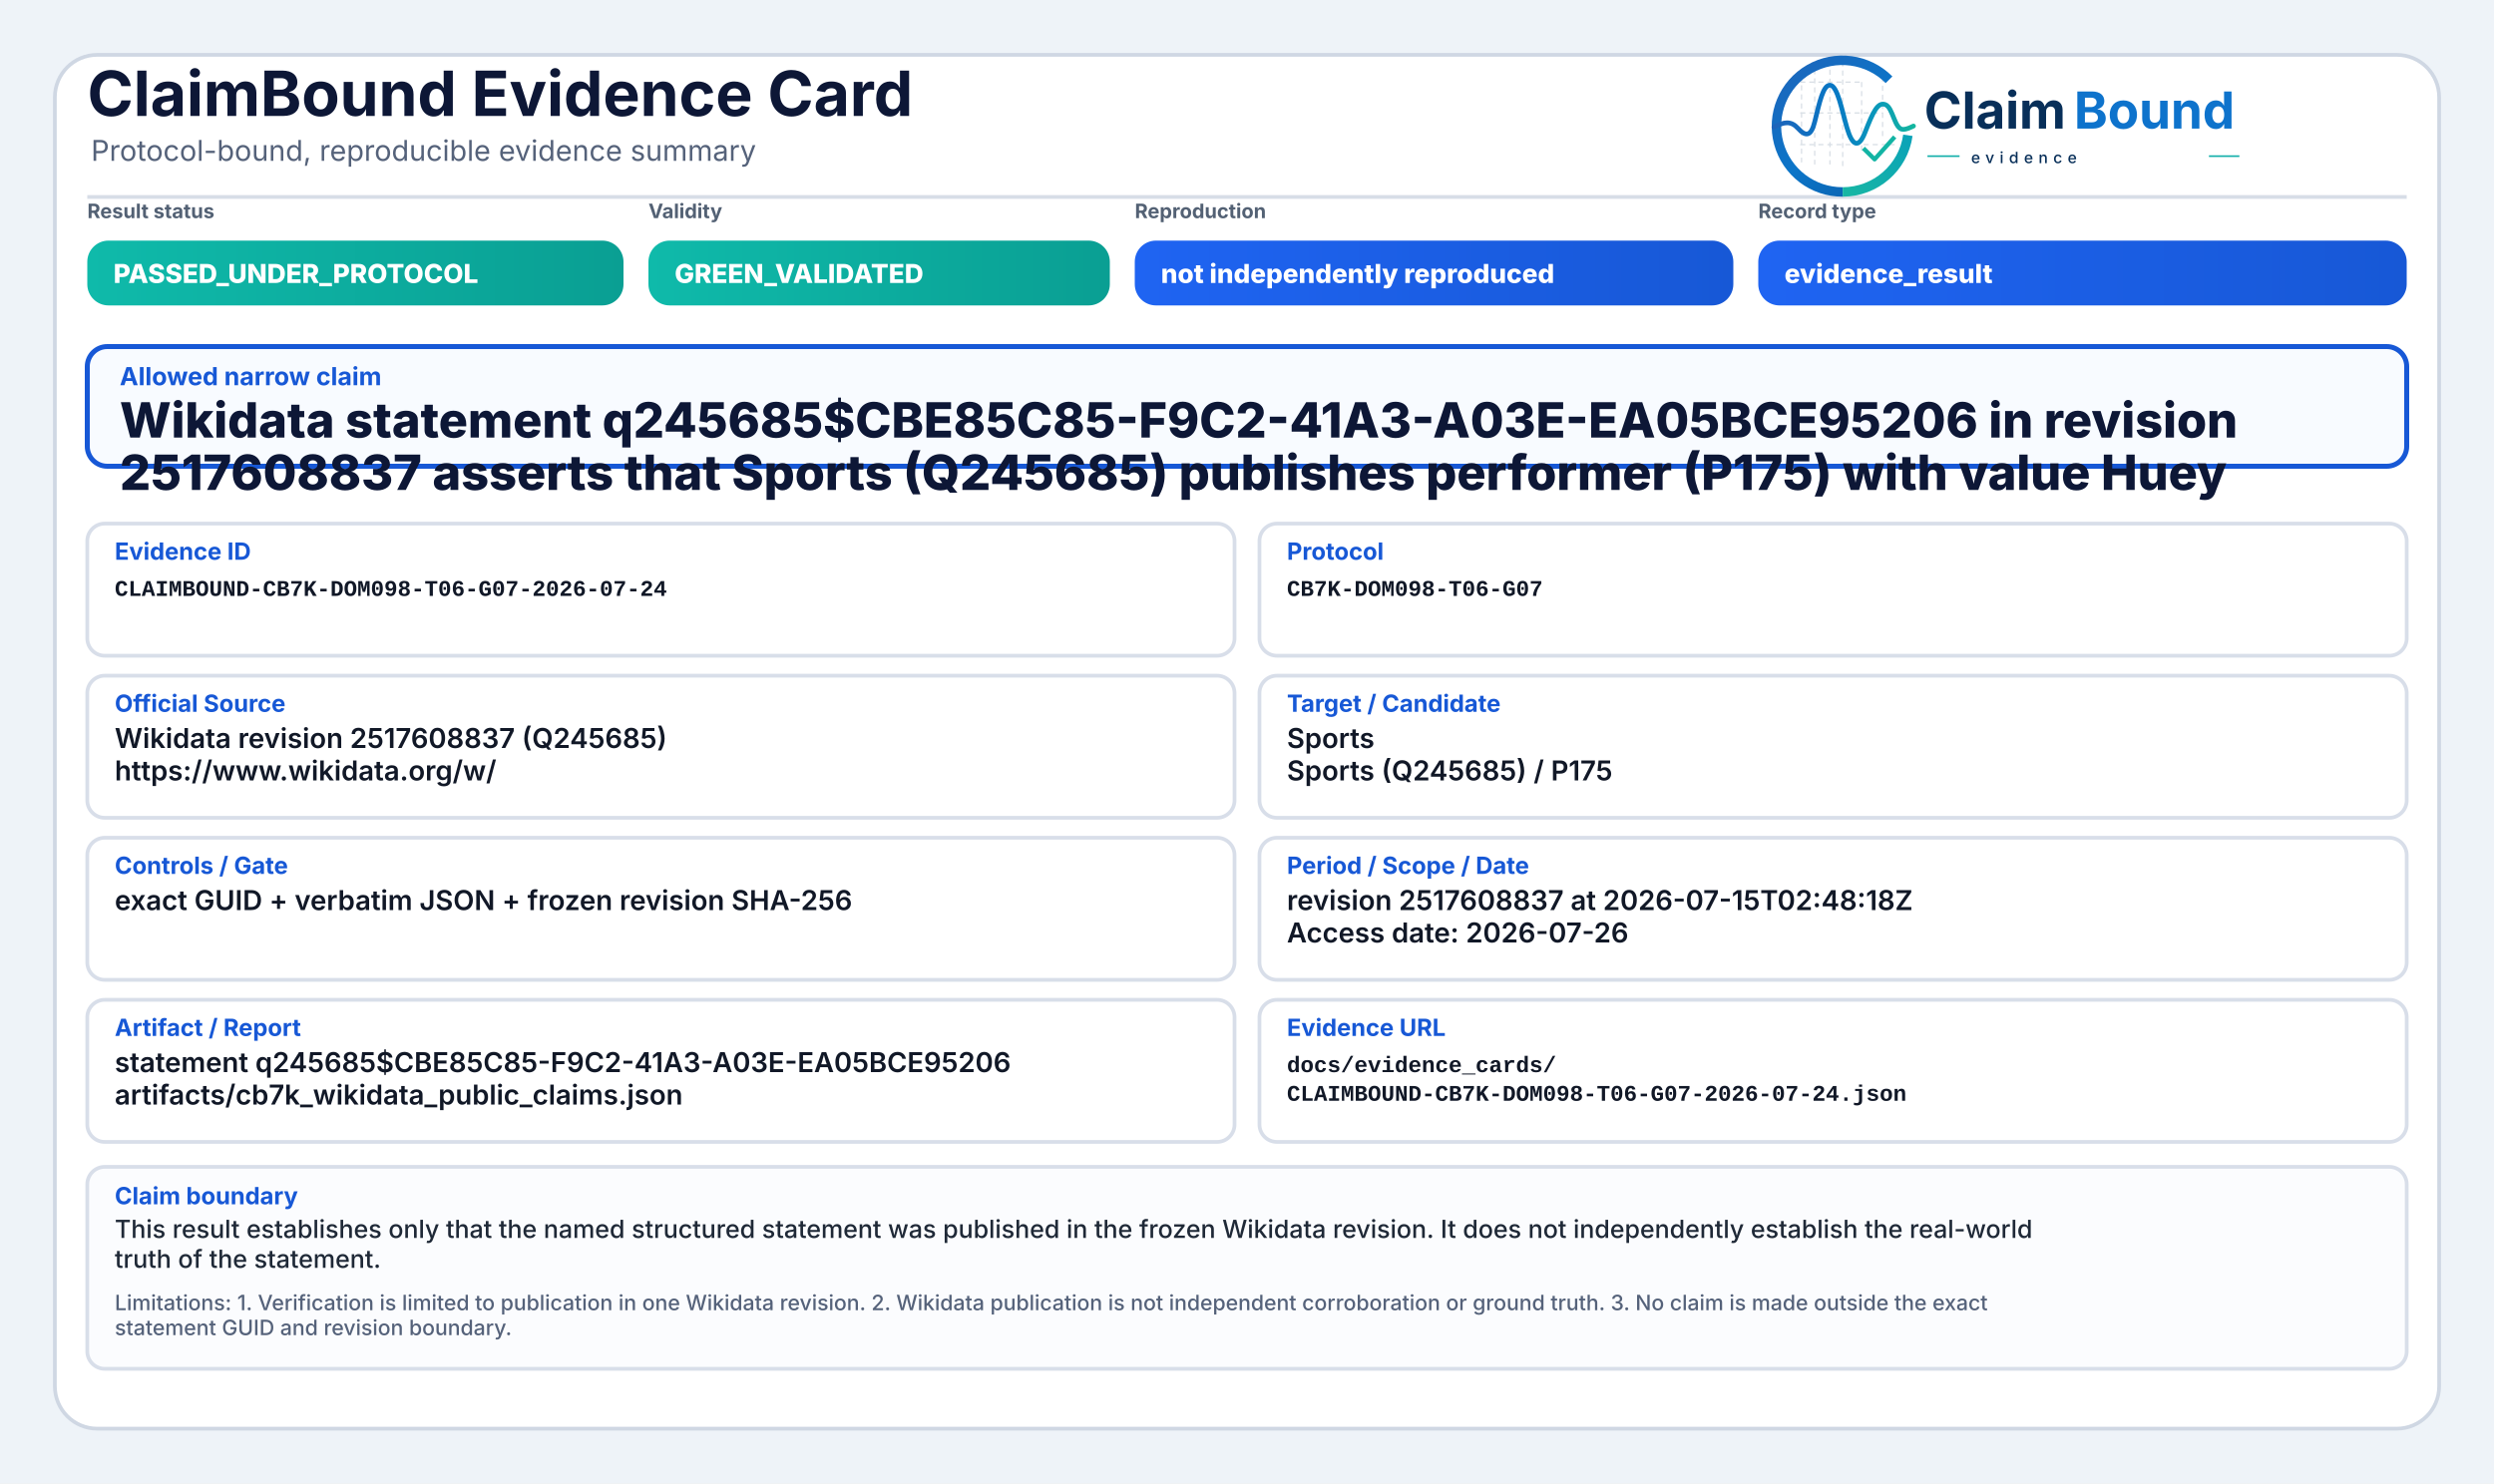
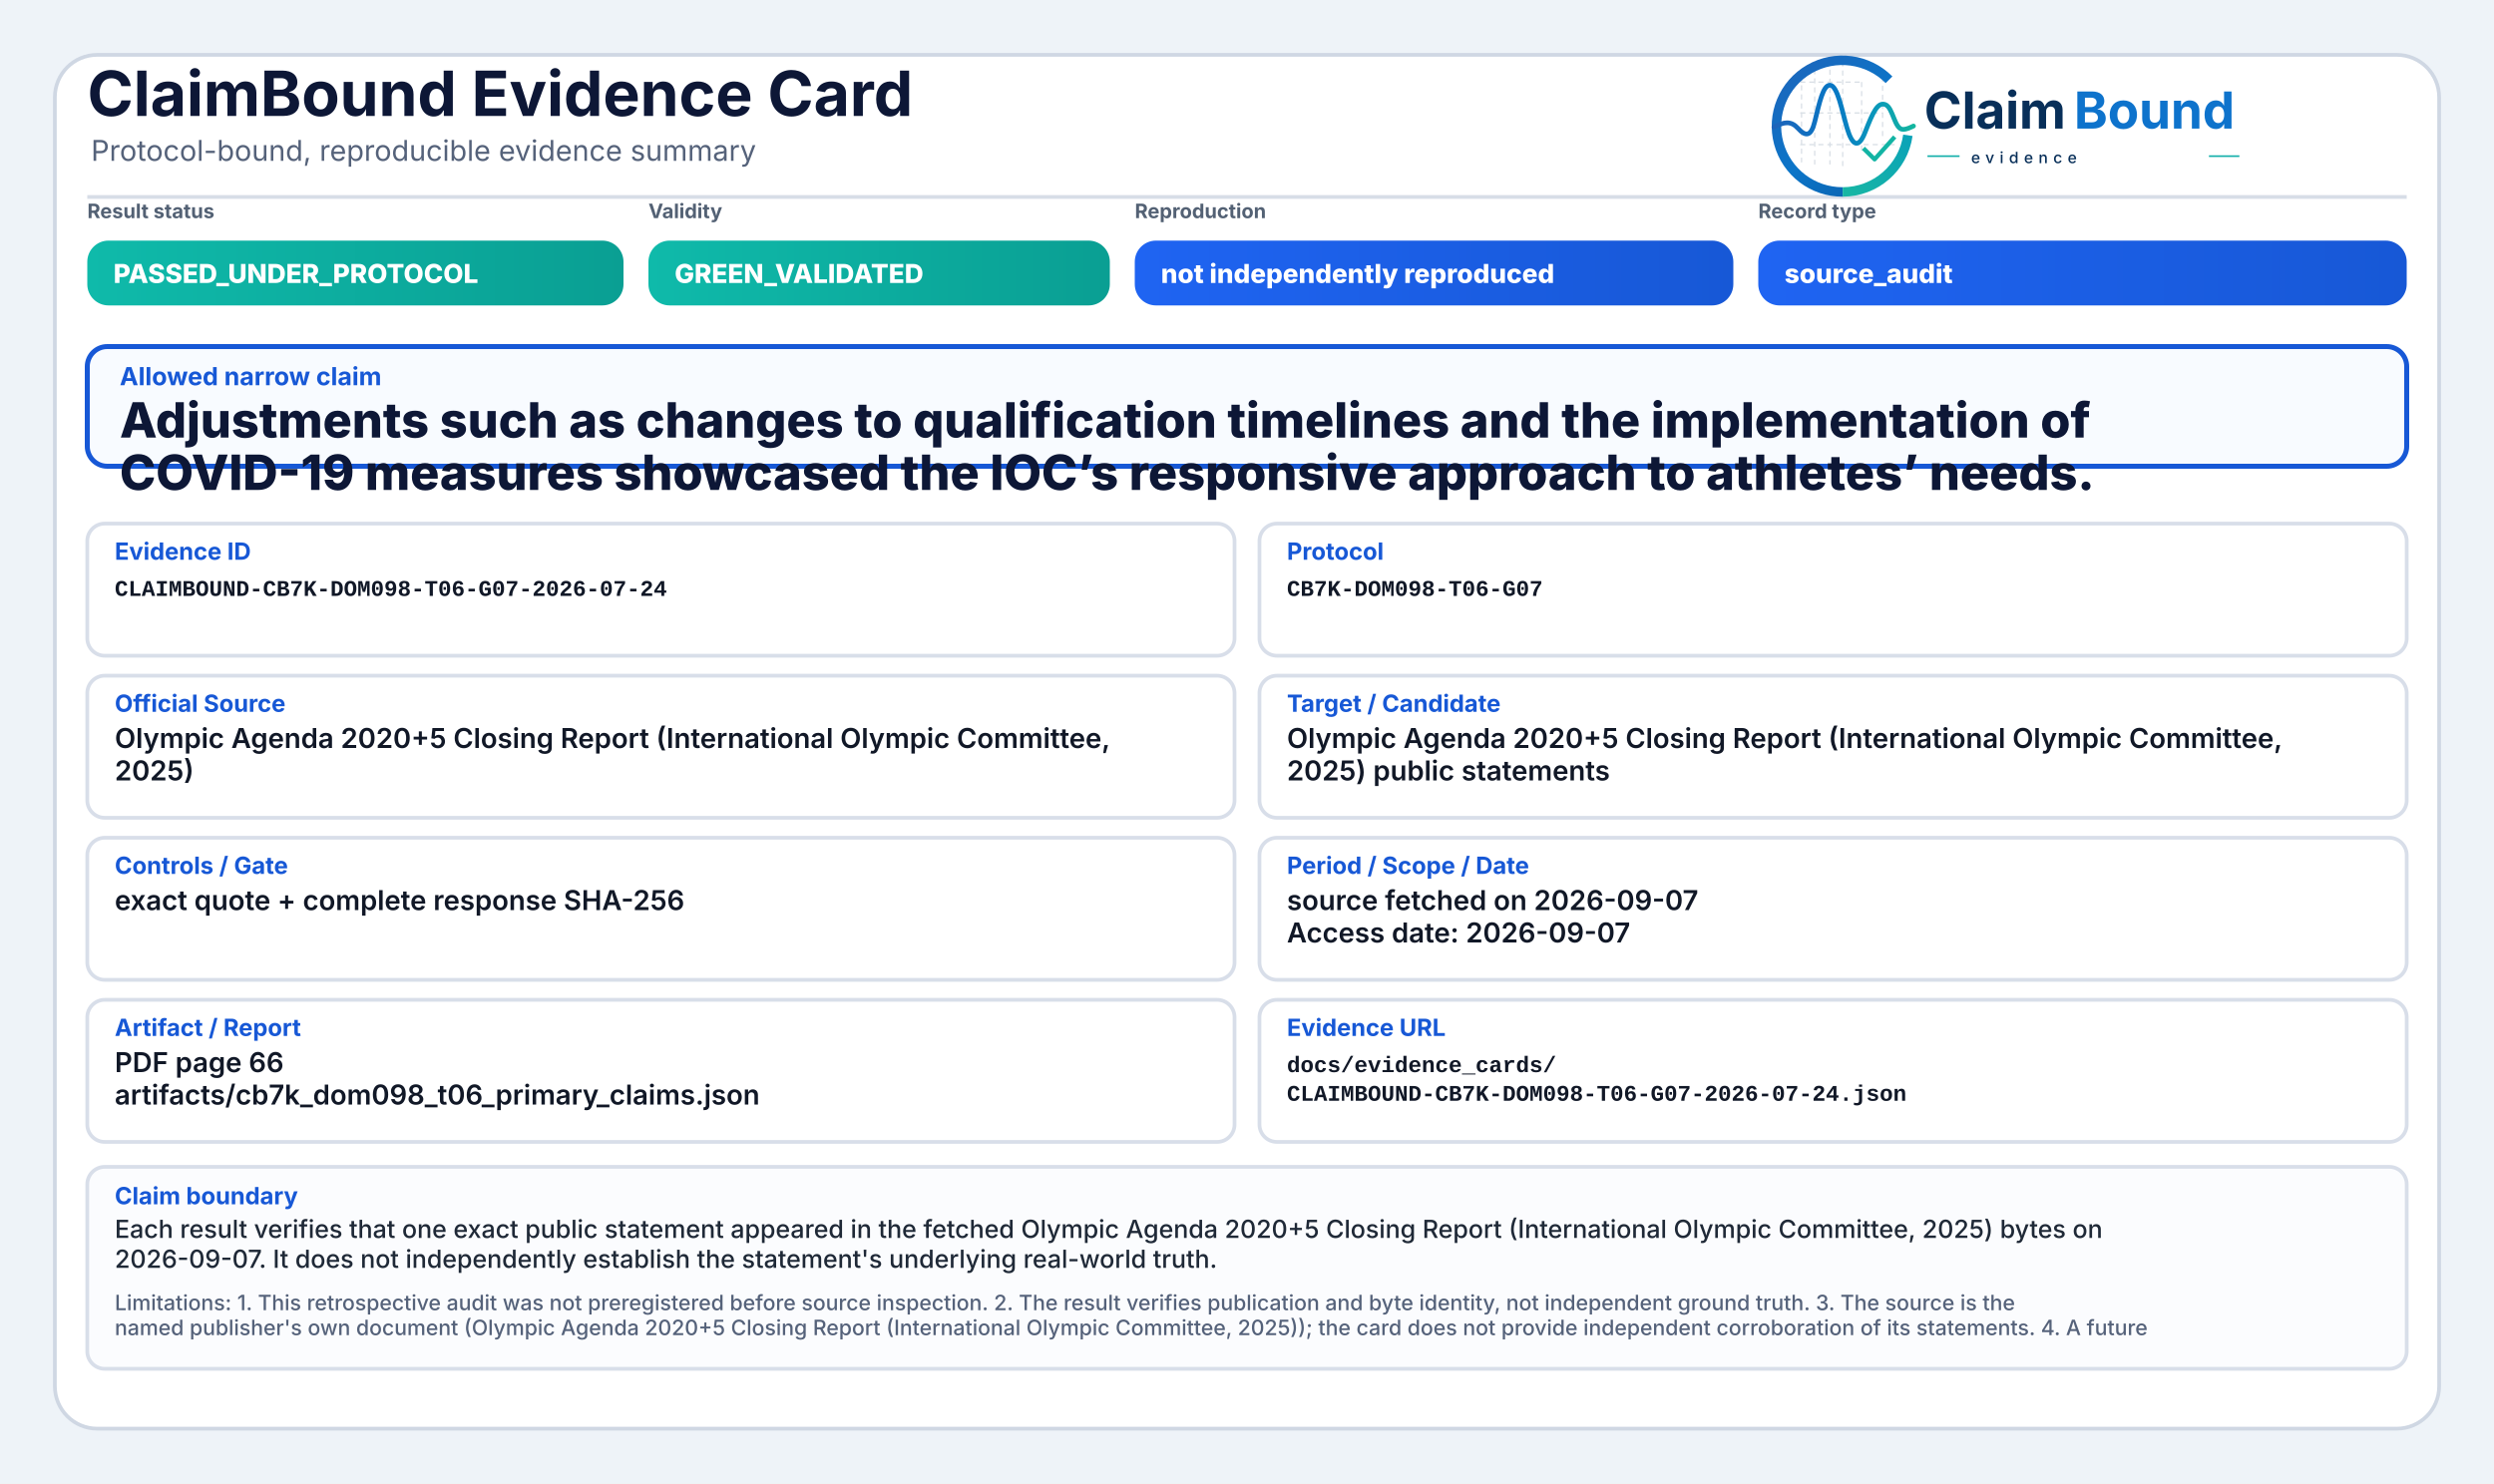
<svg xmlns="http://www.w3.org/2000/svg" width="2000" height="1190" viewBox="0 0 2000 1190" role="img" aria-label="ClaimBound Evidence Card">
  <defs>
    <linearGradient id="greenGrad" x1="0" y1="0" x2="1" y2="0">
      <stop offset="0%" stop-color="#0fbaaa" />
      <stop offset="100%" stop-color="#0a9f93" />
    </linearGradient>
    <linearGradient id="yellowGrad" x1="0" y1="0" x2="1" y2="0">
      <stop offset="0%" stop-color="#fbbf24" />
      <stop offset="100%" stop-color="#d97706" />
    </linearGradient>
    <linearGradient id="amberGrad" x1="0" y1="0" x2="1" y2="0">
      <stop offset="0%" stop-color="#f97316" />
      <stop offset="100%" stop-color="#c2410c" />
    </linearGradient>
    <linearGradient id="redGrad" x1="0" y1="0" x2="1" y2="0">
      <stop offset="0%" stop-color="#ef4444" />
      <stop offset="100%" stop-color="#b91c1c" />
    </linearGradient>
    <linearGradient id="grayGrad" x1="0" y1="0" x2="1" y2="0">
      <stop offset="0%" stop-color="#64748b" />
      <stop offset="100%" stop-color="#475569" />
    </linearGradient>
    <linearGradient id="blueGrad" x1="0" y1="0" x2="1" y2="0">
      <stop offset="0%" stop-color="#1f64f2" />
      <stop offset="100%" stop-color="#1758d6" />
    </linearGradient>
    <linearGradient id="logoRingBlue" x1="73" y1="453" x2="348" y2="793" gradientUnits="userSpaceOnUse">
      <stop offset="0" stop-color="#1E64BA" />
      <stop offset="0.55" stop-color="#0C75C8" />
      <stop offset="1" stop-color="#0A5FAB" />
    </linearGradient>
    <linearGradient id="logoRingTeal" x1="221" y1="792" x2="403" y2="594" gradientUnits="userSpaceOnUse">
      <stop offset="0" stop-color="#18B7A3" />
      <stop offset="1" stop-color="#089EBC" />
    </linearGradient>
    <linearGradient id="logoSignalGradient" x1="61" y1="628" x2="404" y2="628" gradientUnits="userSpaceOnUse">
      <stop offset="0" stop-color="#1E64BA" />
      <stop offset="0.43" stop-color="#0877C4" />
      <stop offset="0.72" stop-color="#0A97BB" />
      <stop offset="1" stop-color="#14B69E" />
    </linearGradient>
  </defs>
  <rect x="0" y="0" width="2000" height="1190" fill="#eef3f8" />
  <rect x="44" y="44" width="1912" height="1102" rx="34" fill="#ffffff" stroke="#cfd7e3" stroke-width="3" />
  <path d="M70 158 H1930" stroke="#d7dde7" stroke-width="3" />
  <text x="70" y="93" font-family="Inter, Segoe UI, Arial, sans-serif" font-size="50" font-weight="750" fill="#0d1736">ClaimBound Evidence Card</text>
  <text x="73" y="129" font-family="Inter, Segoe UI, Arial, sans-serif" font-size="23" font-weight="400" fill="#55627a">Protocol-bound, reproducible evidence summary</text>
  <g aria-label="ClaimBound evidence logo" transform="translate(1415,52) scale(0.33) translate(-40,-478)">
    <g stroke-linecap="butt" stroke-linejoin="round">
      <g stroke="#CBD3DC" stroke-width="3.2" stroke-linecap="round" stroke-dasharray="10 12" opacity="0.72">
        <path d="M130 507V714" />
        <path d="M162 490V719" />
        <path d="M199 491V719" />
        <path d="M230 471V726" />
        <path d="M276 521V690" />
        <path d="M327 508V650" />
        <path d="M128 520H277" />
        <path d="M128 595H327" />
        <path d="M128 672H355" />
      </g>
      <path d="M342.6 514.3A160 160 0 1 0 230 787" fill="none" stroke="url(#logoRingBlue)" stroke-width="23" />
      <path d="M230 787A160 160 0 0 0 388.4 649.3" fill="none" stroke="url(#logoRingTeal)" stroke-width="23" />
      <path d="M63 629.5C87 616.4 104.3 613.6 121.2 632.2C140.7 653.8 153.4 651.6 162.1 616.2C173.8 568.5 182.5 527.5 198.9 527.5C217.5 527.5 228.4 590.6 240.3 630.8C253.4 675.4 268.6 682.8 284.6 641.5C303.5 592.9 315.2 567.6 333.7 574.7C352.6 582 355.7 635.1 376.6 634.9C386.2 634.8 394 630.4 402 626.8" fill="none" stroke="url(#logoSignalGradient)" stroke-width="11.5" stroke-linecap="round" />
      <path d="M284 684.5L307.5 707.7L353 657" fill="none" stroke="#12B4A4" stroke-width="10.5" stroke-linecap="square" />
    </g>
    <text x="428" y="633" font-family="Inter, Segoe UI, Arial, sans-serif" font-size="124" font-weight="750" fill="#082F59" text-rendering="geometricPrecision">Claim</text>
    <text x="792" y="633" font-family="Inter, Segoe UI, Arial, sans-serif" font-size="124" font-weight="750" fill="#0E73CC" text-rendering="geometricPrecision">Bound</text>
    <line x1="436" y1="700" x2="514" y2="700" stroke="#11AFA9" stroke-width="4" />
    <text x="542" y="717" font-family="Inter, Segoe UI, Arial, sans-serif" font-size="38" font-weight="500" letter-spacing="13" fill="#082F59">evidence</text>
    <line x1="1120" y1="700" x2="1194" y2="700" stroke="#11AFA9" stroke-width="4" />
  </g>
  <text x="70" y="175" font-family="Inter, Segoe UI, Arial, sans-serif" font-size="16" font-weight="650" fill="#536174">Result status</text>
  <rect x="70" y="193" width="430" height="52" rx="17" fill="url(#greenGrad)" />
  <text x="91" y="227" font-family="Inter, Segoe UI, Arial, sans-serif" font-size="21" font-weight="800" fill="#ffffff">PASSED_UNDER_PROTOCOL</text>
  <text x="520" y="175" font-family="Inter, Segoe UI, Arial, sans-serif" font-size="16" font-weight="650" fill="#536174">Validity</text>
  <rect x="520" y="193" width="370" height="52" rx="17" fill="url(#greenGrad)" />
  <text x="541" y="227" font-family="Inter, Segoe UI, Arial, sans-serif" font-size="21" font-weight="800" fill="#ffffff">GREEN_VALIDATED</text>
  <text x="910" y="175" font-family="Inter, Segoe UI, Arial, sans-serif" font-size="16" font-weight="650" fill="#536174">Reproduction</text>
  <rect x="910" y="193" width="480" height="52" rx="17" fill="url(#blueGrad)" />
  <text x="931" y="227" font-family="Inter, Segoe UI, Arial, sans-serif" font-size="21" font-weight="800" fill="#ffffff">not independently reproduced</text>
  <text x="1410" y="175" font-family="Inter, Segoe UI, Arial, sans-serif" font-size="16" font-weight="650" fill="#536174">Record type</text>
  <rect x="1410" y="193" width="520" height="52" rx="17" fill="url(#blueGrad)" />
-   <text x="1431" y="227" font-family="Inter, Segoe UI, Arial, sans-serif" font-size="21" font-weight="800" fill="#ffffff">evidence_result</text>
+   <text x="1431" y="227" font-family="Inter, Segoe UI, Arial, sans-serif" font-size="21" font-weight="800" fill="#ffffff">source_audit</text>
  <rect x="70" y="278" width="1860" height="96" rx="16" fill="#f8fbff" stroke="#1758d6" stroke-width="4" />
  <text x="96" y="309" font-family="Inter, Segoe UI, Arial, sans-serif" font-size="20" font-weight="750" fill="#1758d6">Allowed narrow claim</text>
-   <text x="96" y="351" font-family="Inter, Segoe UI, Arial, sans-serif" font-size="39" font-weight="800" fill="#0d1736">Wikidata statement q245685$CBE85C85-F9C2-41A3-A03E-EA05BCE95206 in revision</text>
-   <text x="96" y="393" font-family="Inter, Segoe UI, Arial, sans-serif" font-size="39" font-weight="800" fill="#0d1736">2517608837 asserts that Sports (Q245685) publishes performer (P175) with value Huey</text>
+   <text x="96" y="351" font-family="Inter, Segoe UI, Arial, sans-serif" font-size="39" font-weight="800" fill="#0d1736">Adjustments such as changes to qualification timelines and the implementation of</text>
+   <text x="96" y="393" font-family="Inter, Segoe UI, Arial, sans-serif" font-size="39" font-weight="800" fill="#0d1736">COVID-19 measures showcased the IOC’s responsive approach to athletes’ needs.</text>
  <rect x="70" y="420" width="920" height="106" rx="14" fill="#ffffff" stroke="#d8dee9" stroke-width="3" />
  <text x="92" y="449" font-family="Inter, Segoe UI, Arial, sans-serif" font-size="19" font-weight="750" fill="#1758d6">Evidence ID</text>
  <text x="92" y="478" font-family="SFMono-Regular, Consolas, Liberation Mono, monospace" font-size="18" font-weight="600" fill="#111827">CLAIMBOUND-CB7K-DOM098-T06-G07-2026-07-24</text>
  <rect x="1010" y="420" width="920" height="106" rx="14" fill="#ffffff" stroke="#d8dee9" stroke-width="3" />
  <text x="1032" y="449" font-family="Inter, Segoe UI, Arial, sans-serif" font-size="19" font-weight="750" fill="#1758d6">Protocol</text>
  <text x="1032" y="478" font-family="SFMono-Regular, Consolas, Liberation Mono, monospace" font-size="18" font-weight="600" fill="#111827">CB7K-DOM098-T06-G07</text>
  <rect x="70" y="542" width="920" height="114" rx="14" fill="#ffffff" stroke="#d8dee9" stroke-width="3" />
  <text x="92" y="571" font-family="Inter, Segoe UI, Arial, sans-serif" font-size="19" font-weight="750" fill="#1758d6">Official Source</text>
-   <text x="92" y="600" font-family="Inter, Segoe UI, Arial, sans-serif" font-size="22" font-weight="600" fill="#111827">Wikidata revision 2517608837 (Q245685)</text>
-   <text x="92" y="626" font-family="Inter, Segoe UI, Arial, sans-serif" font-size="22" font-weight="600" fill="#111827">https://www.wikidata.org/w/</text>
+   <text x="92" y="600" font-family="Inter, Segoe UI, Arial, sans-serif" font-size="22" font-weight="600" fill="#111827">Olympic Agenda 2020+5 Closing Report (International Olympic Committee,</text>
+   <text x="92" y="626" font-family="Inter, Segoe UI, Arial, sans-serif" font-size="22" font-weight="600" fill="#111827">2025)</text>
  <rect x="1010" y="542" width="920" height="114" rx="14" fill="#ffffff" stroke="#d8dee9" stroke-width="3" />
  <text x="1032" y="571" font-family="Inter, Segoe UI, Arial, sans-serif" font-size="19" font-weight="750" fill="#1758d6">Target / Candidate</text>
-   <text x="1032" y="600" font-family="Inter, Segoe UI, Arial, sans-serif" font-size="22" font-weight="600" fill="#111827">Sports</text>
-   <text x="1032" y="626" font-family="Inter, Segoe UI, Arial, sans-serif" font-size="22" font-weight="600" fill="#111827">Sports (Q245685) / P175</text>
+   <text x="1032" y="600" font-family="Inter, Segoe UI, Arial, sans-serif" font-size="22" font-weight="600" fill="#111827">Olympic Agenda 2020+5 Closing Report (International Olympic Committee,</text>
+   <text x="1032" y="626" font-family="Inter, Segoe UI, Arial, sans-serif" font-size="22" font-weight="600" fill="#111827">2025) public statements</text>
  <rect x="70" y="672" width="920" height="114" rx="14" fill="#ffffff" stroke="#d8dee9" stroke-width="3" />
  <text x="92" y="701" font-family="Inter, Segoe UI, Arial, sans-serif" font-size="19" font-weight="750" fill="#1758d6">Controls / Gate</text>
-   <text x="92" y="730" font-family="Inter, Segoe UI, Arial, sans-serif" font-size="22" font-weight="600" fill="#111827">exact GUID + verbatim JSON + frozen revision SHA-256</text>
+   <text x="92" y="730" font-family="Inter, Segoe UI, Arial, sans-serif" font-size="22" font-weight="600" fill="#111827">exact quote + complete response SHA-256</text>
  <rect x="1010" y="672" width="920" height="114" rx="14" fill="#ffffff" stroke="#d8dee9" stroke-width="3" />
  <text x="1032" y="701" font-family="Inter, Segoe UI, Arial, sans-serif" font-size="19" font-weight="750" fill="#1758d6">Period / Scope / Date</text>
-   <text x="1032" y="730" font-family="Inter, Segoe UI, Arial, sans-serif" font-size="22" font-weight="600" fill="#111827">revision 2517608837 at 2026-07-15T02:48:18Z</text>
-   <text x="1032" y="756" font-family="Inter, Segoe UI, Arial, sans-serif" font-size="22" font-weight="600" fill="#111827">Access date: 2026-07-26</text>
+   <text x="1032" y="730" font-family="Inter, Segoe UI, Arial, sans-serif" font-size="22" font-weight="600" fill="#111827">source fetched on 2026-09-07</text>
+   <text x="1032" y="756" font-family="Inter, Segoe UI, Arial, sans-serif" font-size="22" font-weight="600" fill="#111827">Access date: 2026-09-07</text>
  <rect x="70" y="802" width="920" height="114" rx="14" fill="#ffffff" stroke="#d8dee9" stroke-width="3" />
  <text x="92" y="831" font-family="Inter, Segoe UI, Arial, sans-serif" font-size="19" font-weight="750" fill="#1758d6">Artifact / Report</text>
-   <text x="92" y="860" font-family="Inter, Segoe UI, Arial, sans-serif" font-size="22" font-weight="600" fill="#111827">statement q245685$CBE85C85-F9C2-41A3-A03E-EA05BCE95206</text>
-   <text x="92" y="886" font-family="Inter, Segoe UI, Arial, sans-serif" font-size="22" font-weight="600" fill="#111827">artifacts/cb7k_wikidata_public_claims.json</text>
+   <text x="92" y="860" font-family="Inter, Segoe UI, Arial, sans-serif" font-size="22" font-weight="600" fill="#111827">PDF page 66</text>
+   <text x="92" y="886" font-family="Inter, Segoe UI, Arial, sans-serif" font-size="22" font-weight="600" fill="#111827">artifacts/cb7k_dom098_t06_primary_claims.json</text>
  <rect x="1010" y="802" width="920" height="114" rx="14" fill="#ffffff" stroke="#d8dee9" stroke-width="3" />
  <text x="1032" y="831" font-family="Inter, Segoe UI, Arial, sans-serif" font-size="19" font-weight="750" fill="#1758d6">Evidence URL</text>
  <text x="1032" y="860" font-family="SFMono-Regular, Consolas, Liberation Mono, monospace" font-size="18" font-weight="600" fill="#111827">docs/evidence_cards/</text>
  <text x="1032" y="883" font-family="SFMono-Regular, Consolas, Liberation Mono, monospace" font-size="18" font-weight="600" fill="#111827">CLAIMBOUND-CB7K-DOM098-T06-G07-2026-07-24.json</text>
  <rect x="70" y="936" width="1860" height="162" rx="14" fill="#fbfcfe" stroke="#d8dee9" stroke-width="3" />
  <text x="92" y="966" font-family="Inter, Segoe UI, Arial, sans-serif" font-size="19" font-weight="750" fill="#1758d6">Claim boundary</text>
-   <text x="92" y="993" font-family="Inter, Segoe UI, Arial, sans-serif" font-size="20" font-weight="500" fill="#1f2937">This result establishes only that the named structured statement was published in the frozen Wikidata revision. It does not independently establish the real-world</text>
-   <text x="92" y="1017" font-family="Inter, Segoe UI, Arial, sans-serif" font-size="20" font-weight="500" fill="#1f2937">truth of the statement.</text>
-   <text x="92" y="1051" font-family="Inter, Segoe UI, Arial, sans-serif" font-size="17" font-weight="500" fill="#55627a">Limitations: 1. Verification is limited to publication in one Wikidata revision. 2. Wikidata publication is not independent corroboration or ground truth. 3. No claim is made outside the exact</text>
-   <text x="92" y="1071" font-family="Inter, Segoe UI, Arial, sans-serif" font-size="17" font-weight="500" fill="#55627a">statement GUID and revision boundary.</text>
+   <text x="92" y="993" font-family="Inter, Segoe UI, Arial, sans-serif" font-size="20" font-weight="500" fill="#1f2937">Each result verifies that one exact public statement appeared in the fetched Olympic Agenda 2020+5 Closing Report (International Olympic Committee, 2025) bytes on</text>
+   <text x="92" y="1017" font-family="Inter, Segoe UI, Arial, sans-serif" font-size="20" font-weight="500" fill="#1f2937">2026-09-07. It does not independently establish the statement's underlying real-world truth.</text>
+   <text x="92" y="1051" font-family="Inter, Segoe UI, Arial, sans-serif" font-size="17" font-weight="500" fill="#55627a">Limitations: 1. This retrospective audit was not preregistered before source inspection. 2. The result verifies publication and byte identity, not independent ground truth. 3. The source is the</text>
+   <text x="92" y="1071" font-family="Inter, Segoe UI, Arial, sans-serif" font-size="17" font-weight="500" fill="#55627a">named publisher's own document (Olympic Agenda 2020+5 Closing Report (International Olympic Committee, 2025)); the card does not provide independent corroboration of its statements. 4. A future</text>
</svg>
